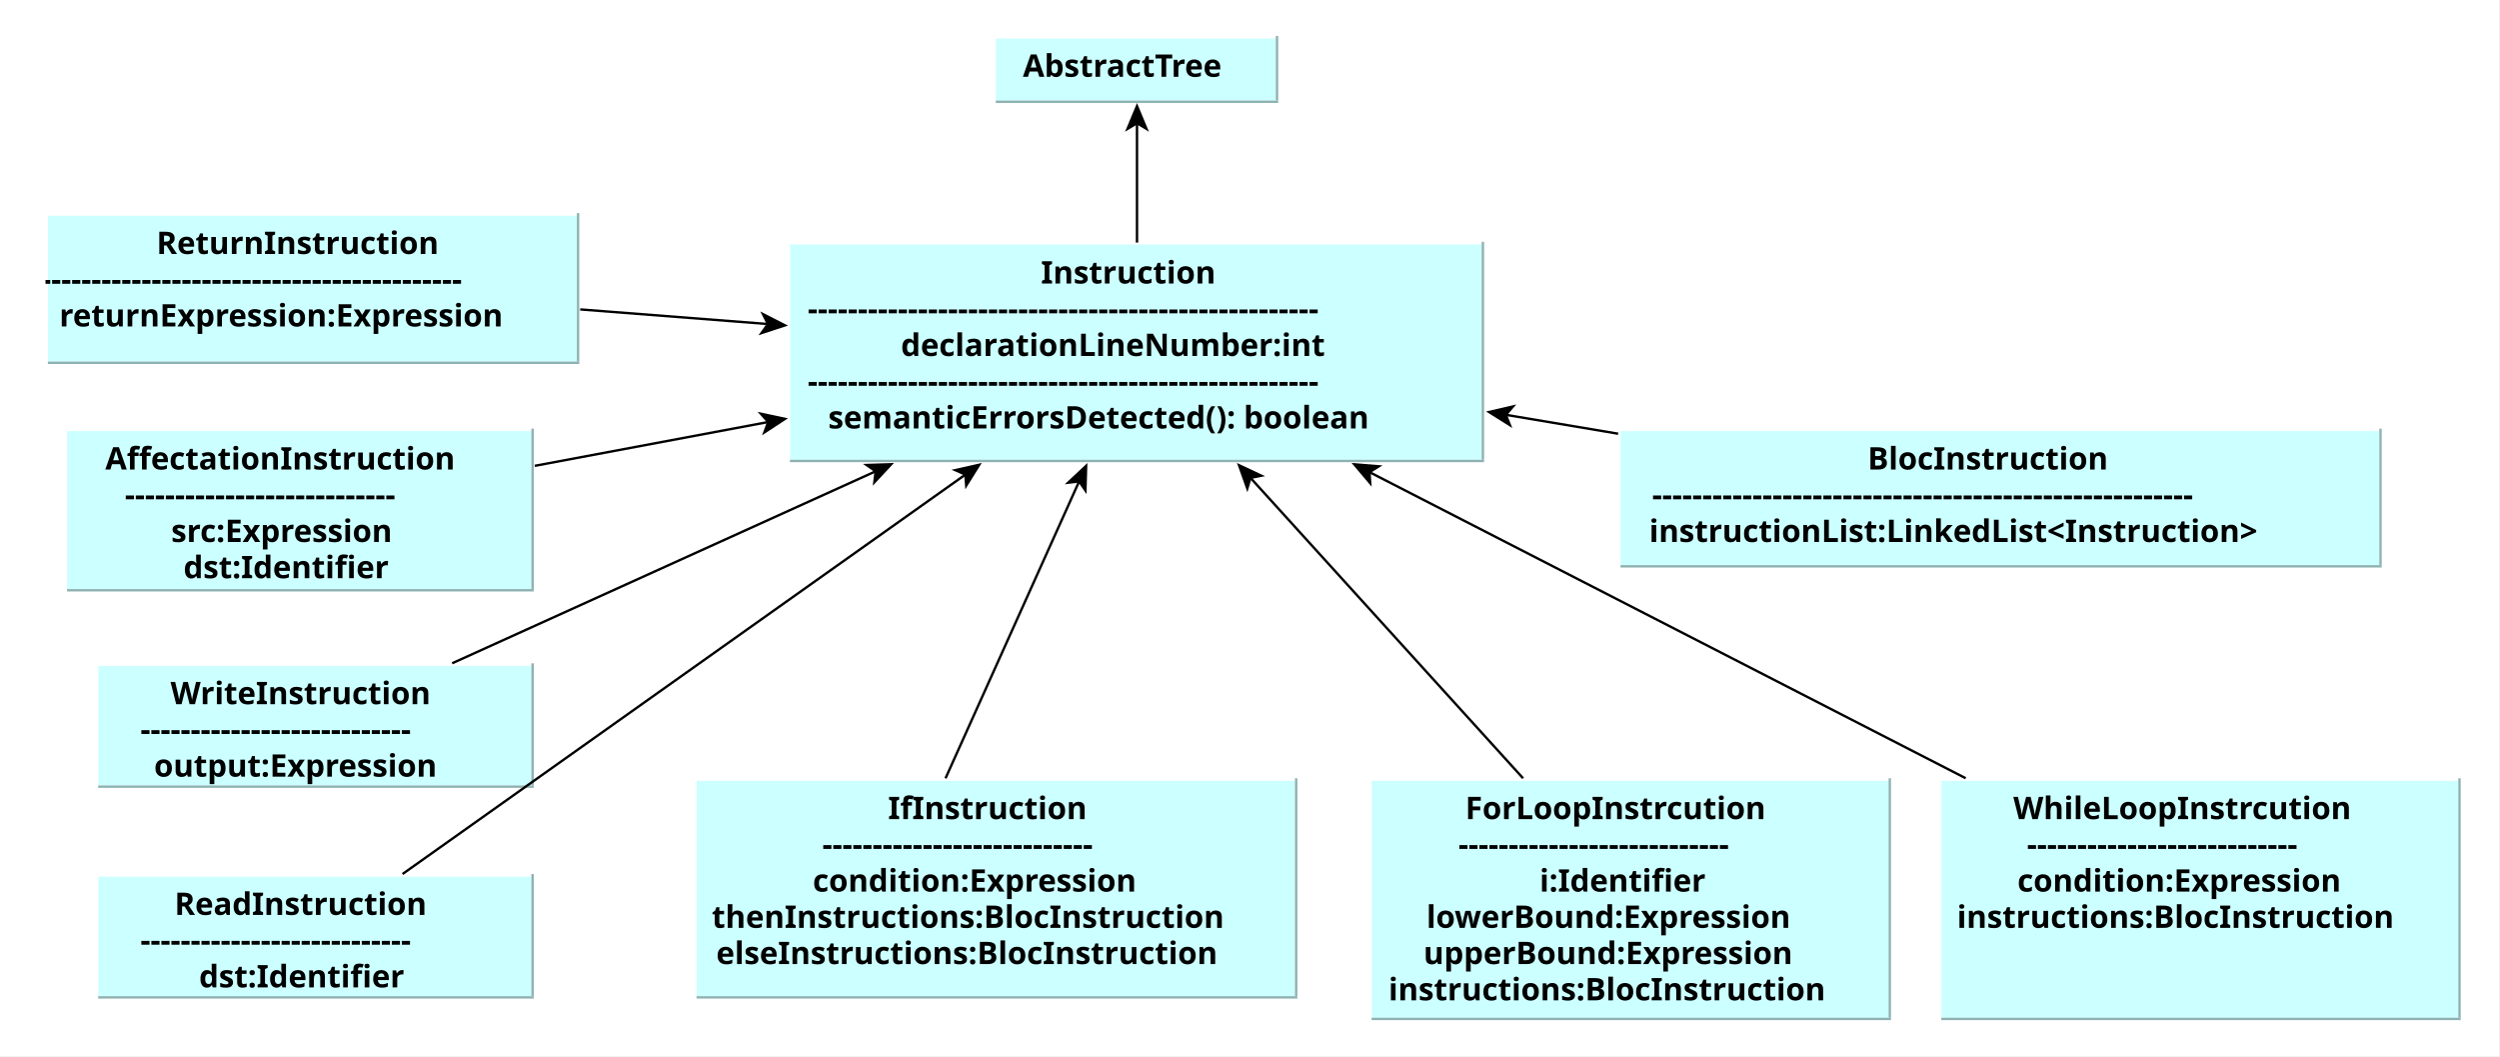
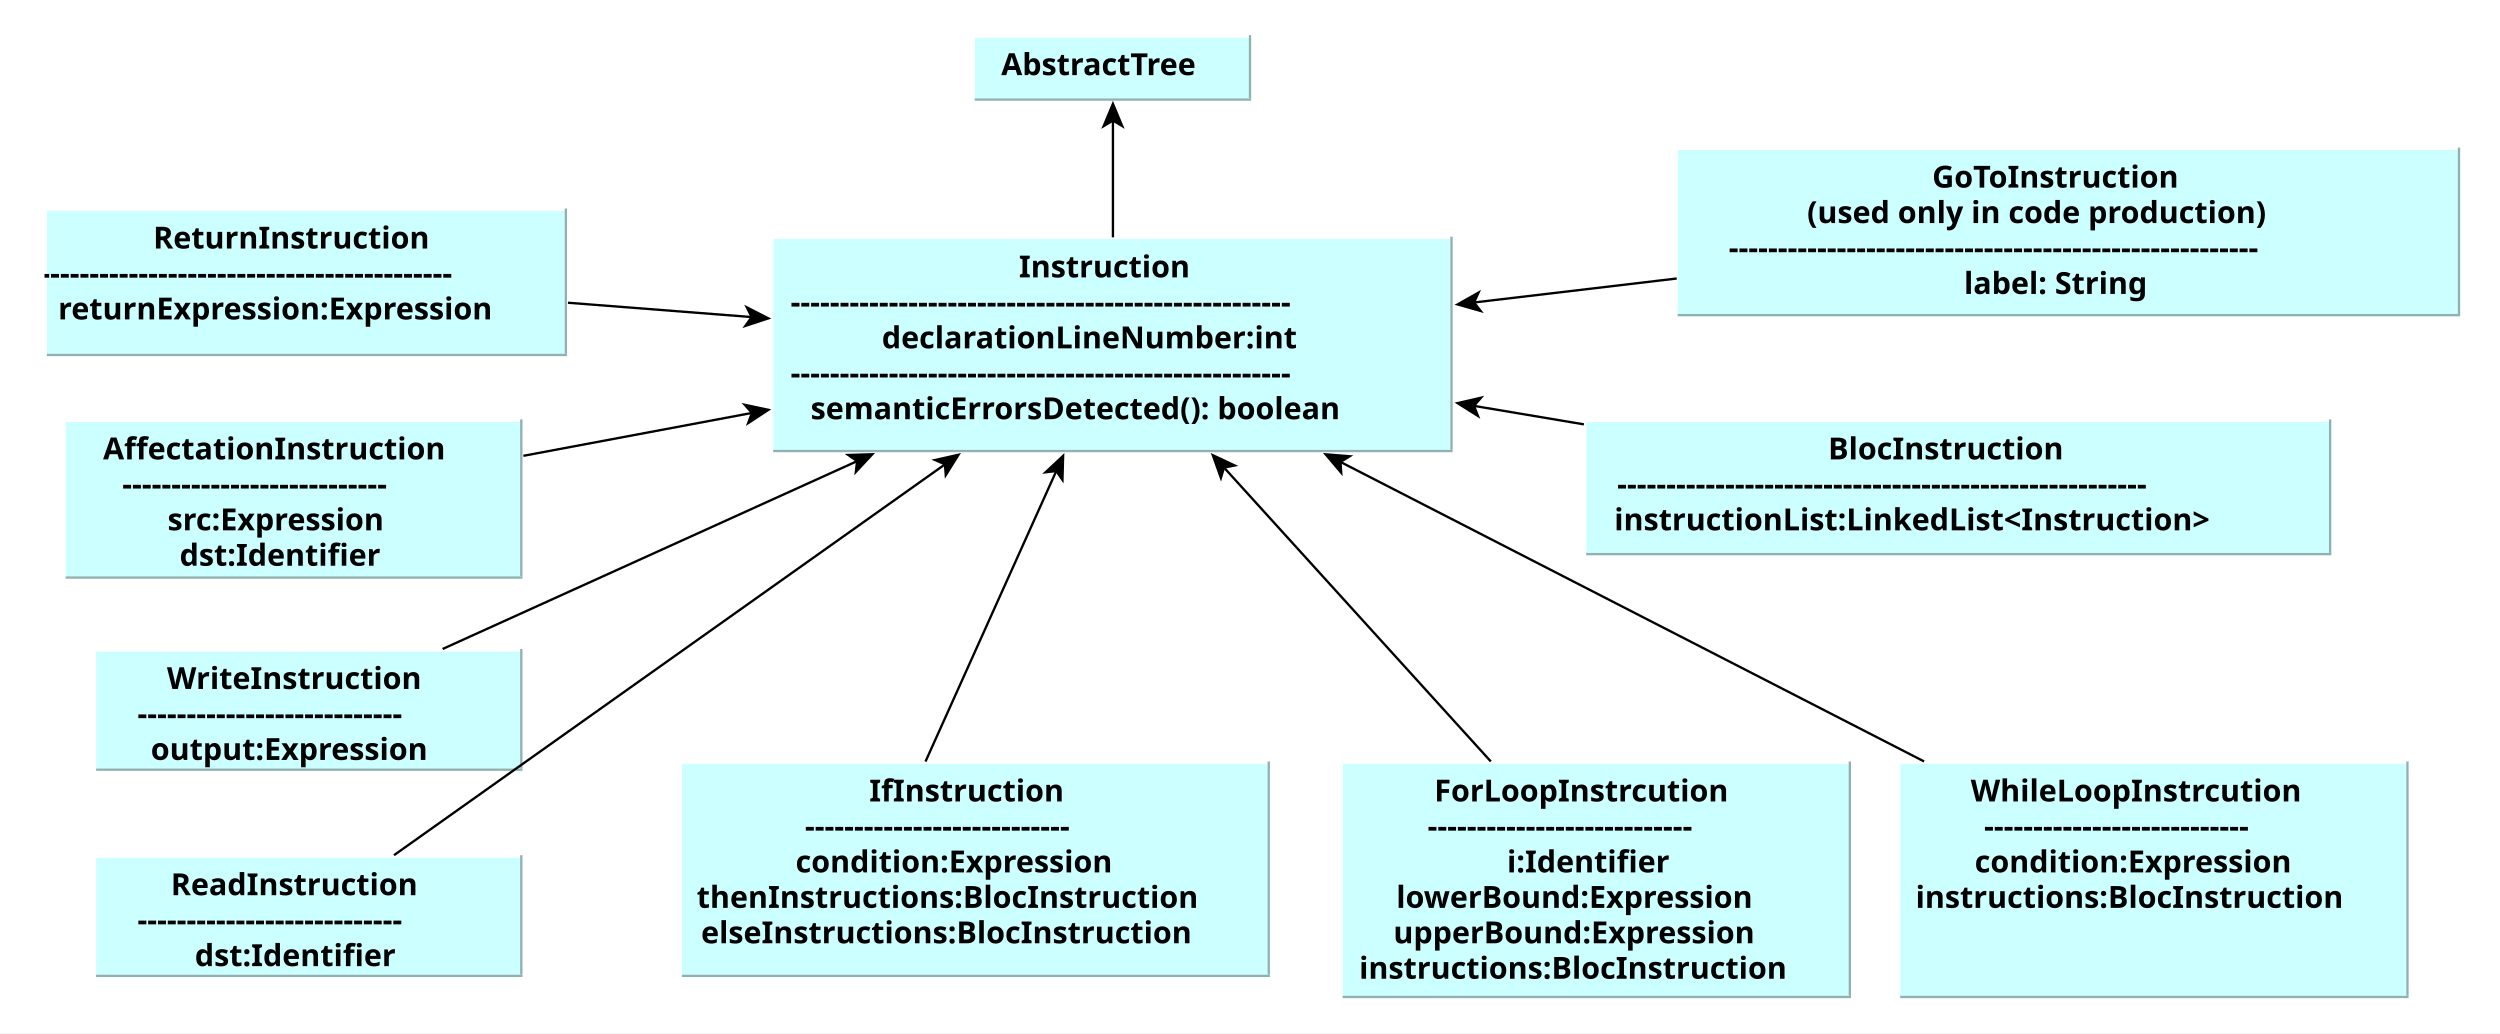
- <svg xmlns="http://www.w3.org/2000/svg" fill-opacity="1" color-rendering="auto" color-interpolation="auto" text-rendering="auto" stroke="black" stroke-linecap="square" width="1044" stroke-miterlimit="10" shape-rendering="auto" stroke-opacity="1" fill="black" stroke-dasharray="none" font-weight="normal" stroke-width="1" height="441" font-family="'Dialog'" font-style="normal" stroke-linejoin="miter" font-size="12px" stroke-dashoffset="0" image-rendering="auto">
+ <svg xmlns="http://www.w3.org/2000/svg" fill-opacity="1" color-rendering="auto" color-interpolation="auto" text-rendering="auto" stroke="black" stroke-linecap="square" width="1067" stroke-miterlimit="10" shape-rendering="auto" stroke-opacity="1" fill="black" stroke-dasharray="none" font-weight="normal" stroke-width="1" height="441" font-family="'Dialog'" font-style="normal" stroke-linejoin="miter" font-size="12px" stroke-dashoffset="0" image-rendering="auto">
  <defs id="genericDefs" />
  <g>
    <defs id="defs1">
      <clipPath clipPathUnits="userSpaceOnUse" id="clipPath1">
-         <path d="M0 0 L1044 0 L1044 441 L0 441 L0 0 Z" />
+         <path d="M0 0 L1067 0 L1067 441 L0 441 L0 0 Z" />
      </clipPath>
      <clipPath clipPathUnits="userSpaceOnUse" id="clipPath2">
-         <path d="M-238 -17 L806 -17 L806 424 L-238 424 L-238 -17 Z" />
+         <path d="M-238 -17 L829 -17 L829 424 L-238 424 L-238 -17 Z" />
      </clipPath>
      <clipPath clipPathUnits="userSpaceOnUse" id="clipPath3">
        <path d="M177 -2 L177 26 L296 26 L296 -2 Z" />
      </clipPath>
      <clipPath clipPathUnits="userSpaceOnUse" id="clipPath4">
        <path d="M91 84 L91 176 L382 176 L382 84 Z" />
      </clipPath>
      <clipPath clipPathUnits="userSpaceOnUse" id="clipPath5">
        <path d="M-211 162 L-211 230 L-15 230 L-15 162 Z" />
      </clipPath>
      <clipPath clipPathUnits="userSpaceOnUse" id="clipPath6">
        <path d="M52 308 L52 400 L304 400 L304 308 Z" />
      </clipPath>
      <clipPath clipPathUnits="userSpaceOnUse" id="clipPath7">
        <path d="M334 308 L334 409 L552 409 L552 308 Z" />
      </clipPath>
      <clipPath clipPathUnits="userSpaceOnUse" id="clipPath8">
        <path d="M438 162 L438 220 L757 220 L757 162 Z" />
      </clipPath>
      <clipPath clipPathUnits="userSpaceOnUse" id="clipPath9">
        <path d="M572 308 L572 409 L790 409 L790 308 Z" />
      </clipPath>
      <clipPath clipPathUnits="userSpaceOnUse" id="clipPath10">
        <path d="M-198 260 L-198 312 L-15 312 L-15 260 Z" />
      </clipPath>
      <clipPath clipPathUnits="userSpaceOnUse" id="clipPath11">
        <path d="M-198 348 L-198 400 L-15 400 L-15 348 Z" />
      </clipPath>
      <clipPath clipPathUnits="userSpaceOnUse" id="clipPath12">
        <path d="M-219 72 L-219 135 L4 135 L4 72 Z" />
      </clipPath>
+       <clipPath clipPathUnits="userSpaceOnUse" id="clipPath13">
+         <path d="M477 46 L477 118 L812 118 L812 46 Z" />
+       </clipPath>
    </defs>
    <g fill="white" text-rendering="geometricPrecision" shape-rendering="geometricPrecision" transform="translate(238,17)" stroke="white">
-       <rect x="-238" width="1044" height="441" y="-17" clip-path="url(#clipPath2)" stroke="none" />
+       <rect x="-238" width="1067" height="441" y="-17" clip-path="url(#clipPath2)" stroke="none" />
    </g>
    <g fill="rgb(204,255,255)" text-rendering="geometricPrecision" shape-rendering="geometricPrecision" transform="matrix(1,0,0,1,238,17)" stroke="rgb(204,255,255)">
      <rect x="178" width="117" height="26" y="-1" clip-path="url(#clipPath2)" stroke="none" />
      <rect x="177" y="-2" clip-path="url(#clipPath2)" fill="white" width="1" height="28" stroke="none" />
      <rect x="178" y="-2" clip-path="url(#clipPath2)" fill="white" width="117" height="1" stroke="none" />
      <rect x="178" y="25" clip-path="url(#clipPath2)" fill="rgb(142,178,178)" width="118" height="1" stroke="none" />
      <rect x="295" y="-2" clip-path="url(#clipPath2)" fill="rgb(142,178,178)" width="1" height="27" stroke="none" />
    </g>
    <g font-size="13px" stroke-linecap="butt" transform="matrix(1,0,0,1,238,17)" text-rendering="geometricPrecision" font-family="sans-serif" shape-rendering="geometricPrecision" font-weight="bold" stroke-miterlimit="1.45">
      <text x="189.332" xml:space="preserve" y="15.067" clip-path="url(#clipPath3)" stroke="none">AbstractTree</text>
    </g>
    <g fill="rgb(204,255,255)" text-rendering="geometricPrecision" shape-rendering="geometricPrecision" transform="matrix(1,0,0,1,238,17)" stroke="rgb(204,255,255)">
      <rect x="92" width="289" height="90" y="85" clip-path="url(#clipPath2)" stroke="none" />
      <rect x="91" y="84" clip-path="url(#clipPath2)" fill="white" width="1" height="92" stroke="none" />
      <rect x="92" y="84" clip-path="url(#clipPath2)" fill="white" width="289" height="1" stroke="none" />
      <rect x="92" y="175" clip-path="url(#clipPath2)" fill="rgb(142,178,178)" width="290" height="1" stroke="none" />
      <rect x="381" y="84" clip-path="url(#clipPath2)" fill="rgb(142,178,178)" width="1" height="91" stroke="none" />
    </g>
    <g font-size="13px" stroke-linecap="butt" transform="matrix(1,0,0,1,238,17)" text-rendering="geometricPrecision" font-family="sans-serif" shape-rendering="geometricPrecision" font-weight="bold" stroke-miterlimit="1.45">
      <text x="196.864" xml:space="preserve" y="101.393" clip-path="url(#clipPath4)" stroke="none">Instruction</text>
      <text x="99.415" xml:space="preserve" y="116.526" clip-path="url(#clipPath4)" stroke="none">---------------------------------------------------</text>
      <text x="138.376" xml:space="preserve" y="131.659" clip-path="url(#clipPath4)" stroke="none">declarationLineNumber:int</text>
      <text x="99.415" xml:space="preserve" y="146.792" clip-path="url(#clipPath4)" stroke="none">---------------------------------------------------</text>
      <text x="107.978" xml:space="preserve" y="161.924" clip-path="url(#clipPath4)" stroke="none">semanticErrorsDetected(): boolean</text>
    </g>
    <g fill="rgb(204,255,255)" text-rendering="geometricPrecision" shape-rendering="geometricPrecision" transform="matrix(1,0,0,1,238,17)" stroke="rgb(204,255,255)">
      <rect x="-210" width="194" height="66" y="163" clip-path="url(#clipPath2)" stroke="none" />
      <rect x="-211" y="162" clip-path="url(#clipPath2)" fill="white" width="1" height="68" stroke="none" />
      <rect x="-210" y="162" clip-path="url(#clipPath2)" fill="white" width="194" height="1" stroke="none" />
      <rect x="-210" y="229" clip-path="url(#clipPath2)" fill="rgb(142,178,178)" width="195" height="1" stroke="none" />
      <rect x="-16" y="162" clip-path="url(#clipPath2)" fill="rgb(142,178,178)" width="1" height="67" stroke="none" />
    </g>
    <g font-size="13px" stroke-linecap="butt" transform="matrix(1,0,0,1,238,17)" text-rendering="geometricPrecision" font-family="sans-serif" shape-rendering="geometricPrecision" font-weight="bold" stroke-miterlimit="1.45">
      <text x="-194.006" xml:space="preserve" y="179.067" clip-path="url(#clipPath5)" stroke="none">AffectationInstruction</text>
      <text x="-185.839" xml:space="preserve" y="194.2" clip-path="url(#clipPath5)" stroke="none">---------------------------</text>
      <text x="-166.485" xml:space="preserve" y="209.333" clip-path="url(#clipPath5)" stroke="none">src:Expression</text>
      <text x="-161.341" xml:space="preserve" y="224.465" clip-path="url(#clipPath5)" stroke="none">dst:Identifier</text>
    </g>
    <g fill="rgb(204,255,255)" text-rendering="geometricPrecision" shape-rendering="geometricPrecision" transform="matrix(1,0,0,1,238,17)" stroke="rgb(204,255,255)">
      <rect x="53" width="250" height="90" y="309" clip-path="url(#clipPath2)" stroke="none" />
      <rect x="52" y="308" clip-path="url(#clipPath2)" fill="white" width="1" height="92" stroke="none" />
      <rect x="53" y="308" clip-path="url(#clipPath2)" fill="white" width="250" height="1" stroke="none" />
      <rect x="53" y="399" clip-path="url(#clipPath2)" fill="rgb(142,178,178)" width="251" height="1" stroke="none" />
      <rect x="303" y="308" clip-path="url(#clipPath2)" fill="rgb(142,178,178)" width="1" height="91" stroke="none" />
    </g>
    <g font-size="13px" stroke-linecap="butt" transform="matrix(1,0,0,1,238,17)" text-rendering="geometricPrecision" font-family="sans-serif" shape-rendering="geometricPrecision" font-weight="bold" stroke-miterlimit="1.45">
      <text x="132.992" xml:space="preserve" y="325.067" clip-path="url(#clipPath6)" stroke="none">IfInstruction</text>
      <text x="105.536" xml:space="preserve" y="340.2" clip-path="url(#clipPath6)" stroke="none">---------------------------</text>
      <text x="101.562" xml:space="preserve" y="355.332" clip-path="url(#clipPath6)" stroke="none">condition:Expression</text>
      <text x="59.363" xml:space="preserve" y="370.465" clip-path="url(#clipPath6)" stroke="none">thenInstructions:BlocInstruction</text>
      <text x="61.219" xml:space="preserve" y="385.598" clip-path="url(#clipPath6)" stroke="none">elseInstructions:BlocInstruction</text>
    </g>
    <g fill="rgb(204,255,255)" text-rendering="geometricPrecision" shape-rendering="geometricPrecision" transform="matrix(1,0,0,1,238,17)" stroke="rgb(204,255,255)">
      <rect x="335" width="216" height="99" y="309" clip-path="url(#clipPath2)" stroke="none" />
      <rect x="334" y="308" clip-path="url(#clipPath2)" fill="white" width="1" height="101" stroke="none" />
      <rect x="335" y="308" clip-path="url(#clipPath2)" fill="white" width="216" height="1" stroke="none" />
      <rect x="335" y="408" clip-path="url(#clipPath2)" fill="rgb(142,178,178)" width="217" height="1" stroke="none" />
      <rect x="551" y="308" clip-path="url(#clipPath2)" fill="rgb(142,178,178)" width="1" height="100" stroke="none" />
    </g>
    <g font-size="13px" stroke-linecap="butt" transform="matrix(1,0,0,1,238,17)" text-rendering="geometricPrecision" font-family="sans-serif" shape-rendering="geometricPrecision" font-weight="bold" stroke-miterlimit="1.45">
      <text x="374.152" xml:space="preserve" y="325.067" clip-path="url(#clipPath7)" stroke="none">ForLoopInstrcution</text>
      <text x="371.286" xml:space="preserve" y="340.2" clip-path="url(#clipPath7)" stroke="none">---------------------------</text>
      <text x="405.185" xml:space="preserve" y="355.332" clip-path="url(#clipPath7)" stroke="none">i:Identifier</text>
      <text x="357.927" xml:space="preserve" y="370.465" clip-path="url(#clipPath7)" stroke="none">lowerBound:Expression</text>
      <text x="356.692" xml:space="preserve" y="385.598" clip-path="url(#clipPath7)" stroke="none">upperBound:Expression</text>
      <text x="342.074" xml:space="preserve" y="400.731" clip-path="url(#clipPath7)" stroke="none">instructions:BlocInstruction</text>
    </g>
    <g fill="rgb(204,255,255)" text-rendering="geometricPrecision" shape-rendering="geometricPrecision" transform="matrix(1,0,0,1,238,17)" stroke="rgb(204,255,255)">
      <rect x="439" width="317" height="56" y="163" clip-path="url(#clipPath2)" stroke="none" />
      <rect x="438" y="162" clip-path="url(#clipPath2)" fill="white" width="1" height="58" stroke="none" />
      <rect x="439" y="162" clip-path="url(#clipPath2)" fill="white" width="317" height="1" stroke="none" />
      <rect x="439" y="219" clip-path="url(#clipPath2)" fill="rgb(142,178,178)" width="318" height="1" stroke="none" />
      <rect x="756" y="162" clip-path="url(#clipPath2)" fill="rgb(142,178,178)" width="1" height="57" stroke="none" />
    </g>
    <g font-size="13px" stroke-linecap="butt" transform="matrix(1,0,0,1,238,17)" text-rendering="geometricPrecision" font-family="sans-serif" shape-rendering="geometricPrecision" font-weight="bold" stroke-miterlimit="1.45">
      <text x="542.238" xml:space="preserve" y="179.067" clip-path="url(#clipPath8)" stroke="none">BlocInstruction</text>
      <text x="452.196" xml:space="preserve" y="194.2" clip-path="url(#clipPath8)" stroke="none">------------------------------------------------------</text>
      <text x="450.965" xml:space="preserve" y="209.333" clip-path="url(#clipPath8)" stroke="none">instructionList:LinkedList&lt;Instruction&gt; </text>
    </g>
    <g fill="rgb(204,255,255)" text-rendering="geometricPrecision" shape-rendering="geometricPrecision" transform="matrix(1,0,0,1,238,17)" stroke="rgb(204,255,255)">
      <rect x="573" width="216" height="99" y="309" clip-path="url(#clipPath2)" stroke="none" />
      <rect x="572" y="308" clip-path="url(#clipPath2)" fill="white" width="1" height="101" stroke="none" />
      <rect x="573" y="308" clip-path="url(#clipPath2)" fill="white" width="216" height="1" stroke="none" />
      <rect x="573" y="408" clip-path="url(#clipPath2)" fill="rgb(142,178,178)" width="217" height="1" stroke="none" />
      <rect x="789" y="308" clip-path="url(#clipPath2)" fill="rgb(142,178,178)" width="1" height="100" stroke="none" />
    </g>
    <g font-size="13px" stroke-linecap="butt" transform="matrix(1,0,0,1,238,17)" text-rendering="geometricPrecision" font-family="sans-serif" shape-rendering="geometricPrecision" font-weight="bold" stroke-miterlimit="1.45">
      <text x="603.101" xml:space="preserve" y="325.067" clip-path="url(#clipPath9)" stroke="none">WhileLoopInstrcution</text>
      <text x="608.786" xml:space="preserve" y="340.2" clip-path="url(#clipPath9)" stroke="none">---------------------------</text>
      <text x="604.812" xml:space="preserve" y="355.332" clip-path="url(#clipPath9)" stroke="none">condition:Expression</text>
      <text x="579.574" xml:space="preserve" y="370.465" clip-path="url(#clipPath9)" stroke="none">instructions:BlocInstruction</text>
    </g>
    <g fill="rgb(204,255,255)" text-rendering="geometricPrecision" shape-rendering="geometricPrecision" transform="matrix(1,0,0,1,238,17)" stroke="rgb(204,255,255)">
      <rect x="-197" width="181" height="50" y="261" clip-path="url(#clipPath2)" stroke="none" />
      <rect x="-198" y="260" clip-path="url(#clipPath2)" fill="white" width="1" height="52" stroke="none" />
      <rect x="-197" y="260" clip-path="url(#clipPath2)" fill="white" width="181" height="1" stroke="none" />
      <rect x="-197" y="311" clip-path="url(#clipPath2)" fill="rgb(142,178,178)" width="182" height="1" stroke="none" />
      <rect x="-16" y="260" clip-path="url(#clipPath2)" fill="rgb(142,178,178)" width="1" height="51" stroke="none" />
    </g>
    <g font-size="13px" stroke-linecap="butt" transform="matrix(1,0,0,1,238,17)" text-rendering="geometricPrecision" font-family="sans-serif" shape-rendering="geometricPrecision" font-weight="bold" stroke-miterlimit="1.45">
      <text x="-166.755" xml:space="preserve" y="277.067" clip-path="url(#clipPath10)" stroke="none">WriteInstruction</text>
      <text x="-179.339" xml:space="preserve" y="292.2" clip-path="url(#clipPath10)" stroke="none">---------------------------</text>
      <text x="-173.645" xml:space="preserve" y="307.332" clip-path="url(#clipPath10)" stroke="none">output:Expression</text>
    </g>
    <g fill="rgb(204,255,255)" text-rendering="geometricPrecision" shape-rendering="geometricPrecision" transform="matrix(1,0,0,1,238,17)" stroke="rgb(204,255,255)">
      <rect x="-197" width="181" height="50" y="349" clip-path="url(#clipPath2)" stroke="none" />
      <rect x="-198" y="348" clip-path="url(#clipPath2)" fill="white" width="1" height="52" stroke="none" />
      <rect x="-197" y="348" clip-path="url(#clipPath2)" fill="white" width="181" height="1" stroke="none" />
      <rect x="-197" y="399" clip-path="url(#clipPath2)" fill="rgb(142,178,178)" width="182" height="1" stroke="none" />
      <rect x="-16" y="348" clip-path="url(#clipPath2)" fill="rgb(142,178,178)" width="1" height="51" stroke="none" />
    </g>
    <g font-size="13px" stroke-linecap="butt" transform="matrix(1,0,0,1,238,17)" text-rendering="geometricPrecision" font-family="sans-serif" shape-rendering="geometricPrecision" font-weight="bold" stroke-miterlimit="1.45">
      <text x="-165.089" xml:space="preserve" y="365.067" clip-path="url(#clipPath11)" stroke="none">ReadInstruction</text>
      <text x="-179.339" xml:space="preserve" y="380.2" clip-path="url(#clipPath11)" stroke="none">---------------------------</text>
      <text x="-154.841" xml:space="preserve" y="395.332" clip-path="url(#clipPath11)" stroke="none">dst:Identifier</text>
    </g>
    <g fill="rgb(204,255,255)" text-rendering="geometricPrecision" shape-rendering="geometricPrecision" transform="matrix(1,0,0,1,238,17)" stroke="rgb(204,255,255)">
      <rect x="-218" width="221" height="61" y="73" clip-path="url(#clipPath2)" stroke="none" />
      <rect x="-219" y="72" clip-path="url(#clipPath2)" fill="white" width="1" height="63" stroke="none" />
      <rect x="-218" y="72" clip-path="url(#clipPath2)" fill="white" width="221" height="1" stroke="none" />
      <rect x="-218" y="134" clip-path="url(#clipPath2)" fill="rgb(142,178,178)" width="222" height="1" stroke="none" />
      <rect x="3" y="72" clip-path="url(#clipPath2)" fill="rgb(142,178,178)" width="1" height="62" stroke="none" />
    </g>
    <g font-size="13px" stroke-linecap="butt" transform="matrix(1,0,0,1,238,17)" text-rendering="geometricPrecision" font-family="sans-serif" shape-rendering="geometricPrecision" font-weight="bold" stroke-miterlimit="1.45">
      <text x="-172.617" xml:space="preserve" y="89.067" clip-path="url(#clipPath12)" stroke="none">ReturnInstruction</text>
      <text x="-220.806" xml:space="preserve" y="104.2" clip-path="url(#clipPath12)" stroke="none">------------------------------------------</text>
      <text x="-213.198" xml:space="preserve" y="119.332" clip-path="url(#clipPath12)" stroke="none">returnExpression:Expression</text>
+     </g>
+     <g fill="rgb(204,255,255)" text-rendering="geometricPrecision" shape-rendering="geometricPrecision" transform="matrix(1,0,0,1,238,17)" stroke="rgb(204,255,255)">
+       <rect x="478" width="333" height="70" y="47" clip-path="url(#clipPath2)" stroke="none" />
+       <rect x="477" y="46" clip-path="url(#clipPath2)" fill="white" width="1" height="72" stroke="none" />
+       <rect x="478" y="46" clip-path="url(#clipPath2)" fill="white" width="333" height="1" stroke="none" />
+       <rect x="478" y="117" clip-path="url(#clipPath2)" fill="rgb(142,178,178)" width="334" height="1" stroke="none" />
+       <rect x="811" y="46" clip-path="url(#clipPath2)" fill="rgb(142,178,178)" width="1" height="71" stroke="none" />
+     </g>
+     <g font-size="13px" stroke-linecap="butt" transform="matrix(1,0,0,1,238,17)" text-rendering="geometricPrecision" font-family="sans-serif" shape-rendering="geometricPrecision" font-weight="bold" stroke-miterlimit="1.45">
+       <text x="586.664" xml:space="preserve" y="63.067" clip-path="url(#clipPath13)" stroke="none">GoToInstruction</text>
+       <text x="533.27" xml:space="preserve" y="78.2" clip-path="url(#clipPath13)" stroke="none">(used only in code production)</text>
+       <text x="499.821" xml:space="preserve" y="93.332" clip-path="url(#clipPath13)" stroke="none">------------------------------------------------------</text>
+       <text x="600.232" xml:space="preserve" y="108.465" clip-path="url(#clipPath13)" stroke="none">label: String</text>
      <path fill="none" d="M237 84.307 L237 34.017" clip-path="url(#clipPath2)" />
      <path d="M237 26.017 L232 38.017 L237 35.017 L242 38.017 Z" stroke="none" clip-path="url(#clipPath2)" />
      <path fill="none" d="M-14.605 177.537 L83.34 159.159" clip-path="url(#clipPath2)" />
      <path d="M91.203 157.684 L78.487 154.982 L82.357 159.343 L80.331 164.811 Z" stroke="none" clip-path="url(#clipPath2)" />
      <path fill="none" d="M157.005 308.021 L212.994 183.65" clip-path="url(#clipPath2)" />
      <path d="M216.279 176.355 L206.793 185.245 L212.584 184.562 L215.912 189.35 Z" stroke="none" clip-path="url(#clipPath2)" />
      <path fill="none" d="M398.286 308.002 L284.136 182.252" clip-path="url(#clipPath2)" />
      <path d="M278.759 176.328 L283.122 188.574 L284.808 182.992 L290.526 181.853 Z" stroke="none" clip-path="url(#clipPath2)" />
      <path fill="none" d="M438.01 164.122 L390.69 156.166" clip-path="url(#clipPath2)" />
      <path d="M382.801 154.84 L393.806 161.76 L391.676 156.332 L395.464 151.899 Z" stroke="none" clip-path="url(#clipPath2)" />
      <path fill="none" d="M583.196 307.988 L333.752 179.977" clip-path="url(#clipPath2)" />
      <path d="M326.634 176.325 L335.027 186.252 L334.641 180.434 L339.593 177.355 Z" stroke="none" clip-path="url(#clipPath2)" />
      <path fill="none" d="M-49.096 259.985 L128.19 179.639" clip-path="url(#clipPath2)" />
      <path d="M135.476 176.337 L122.483 176.736 L127.279 180.052 L126.61 185.844 Z" stroke="none" clip-path="url(#clipPath2)" />
      <path fill="none" d="M-69.831 347.988 L165.641 180.948" clip-path="url(#clipPath2)" />
      <path d="M172.165 176.319 L159.485 179.184 L164.825 181.526 L165.271 187.34 Z" stroke="none" clip-path="url(#clipPath2)" />
      <path fill="none" d="M4.404 112.214 L83.225 118.352" clip-path="url(#clipPath2)" />
      <path d="M91.201 118.973 L79.626 113.056 L82.228 118.274 L78.849 123.026 Z" stroke="none" clip-path="url(#clipPath2)" />
+       <path fill="none" d="M477.627 101.86 L390.725 112.14" clip-path="url(#clipPath2)" />
+       <path d="M382.78 113.08 L395.285 116.636 L391.718 112.023 L394.11 106.705 Z" stroke="none" clip-path="url(#clipPath2)" />
    </g>
  </g>
</svg>
